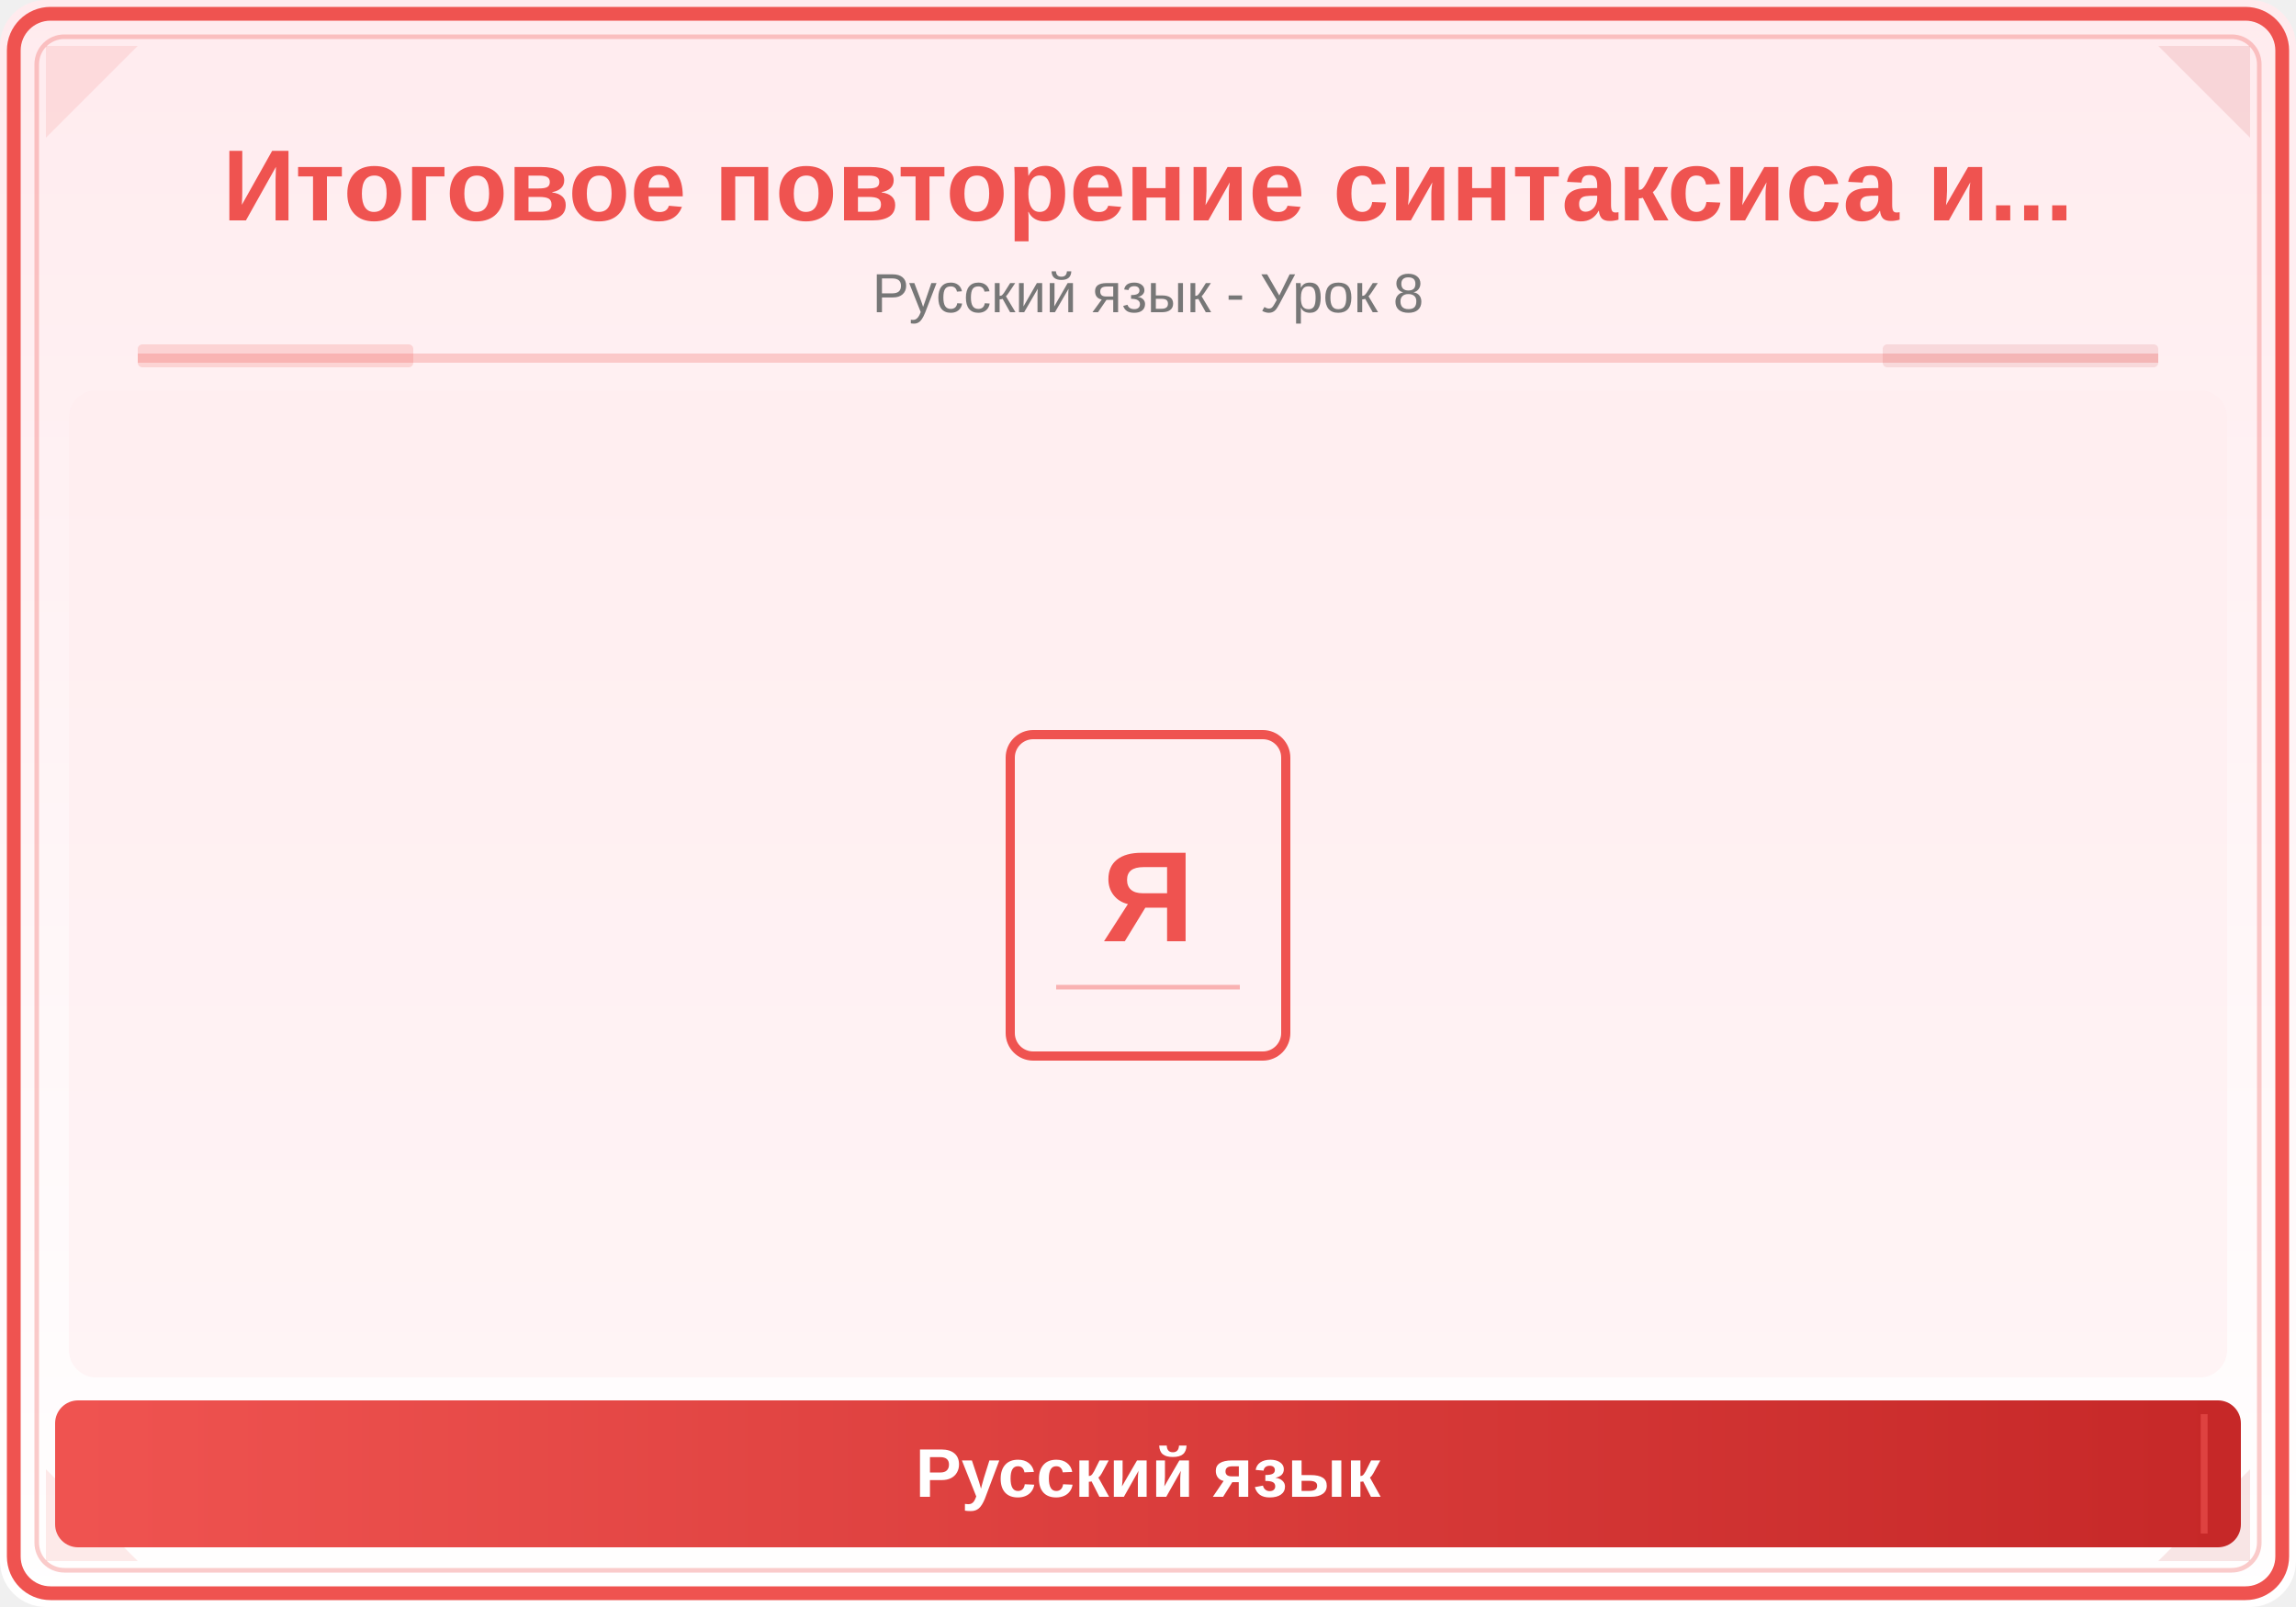
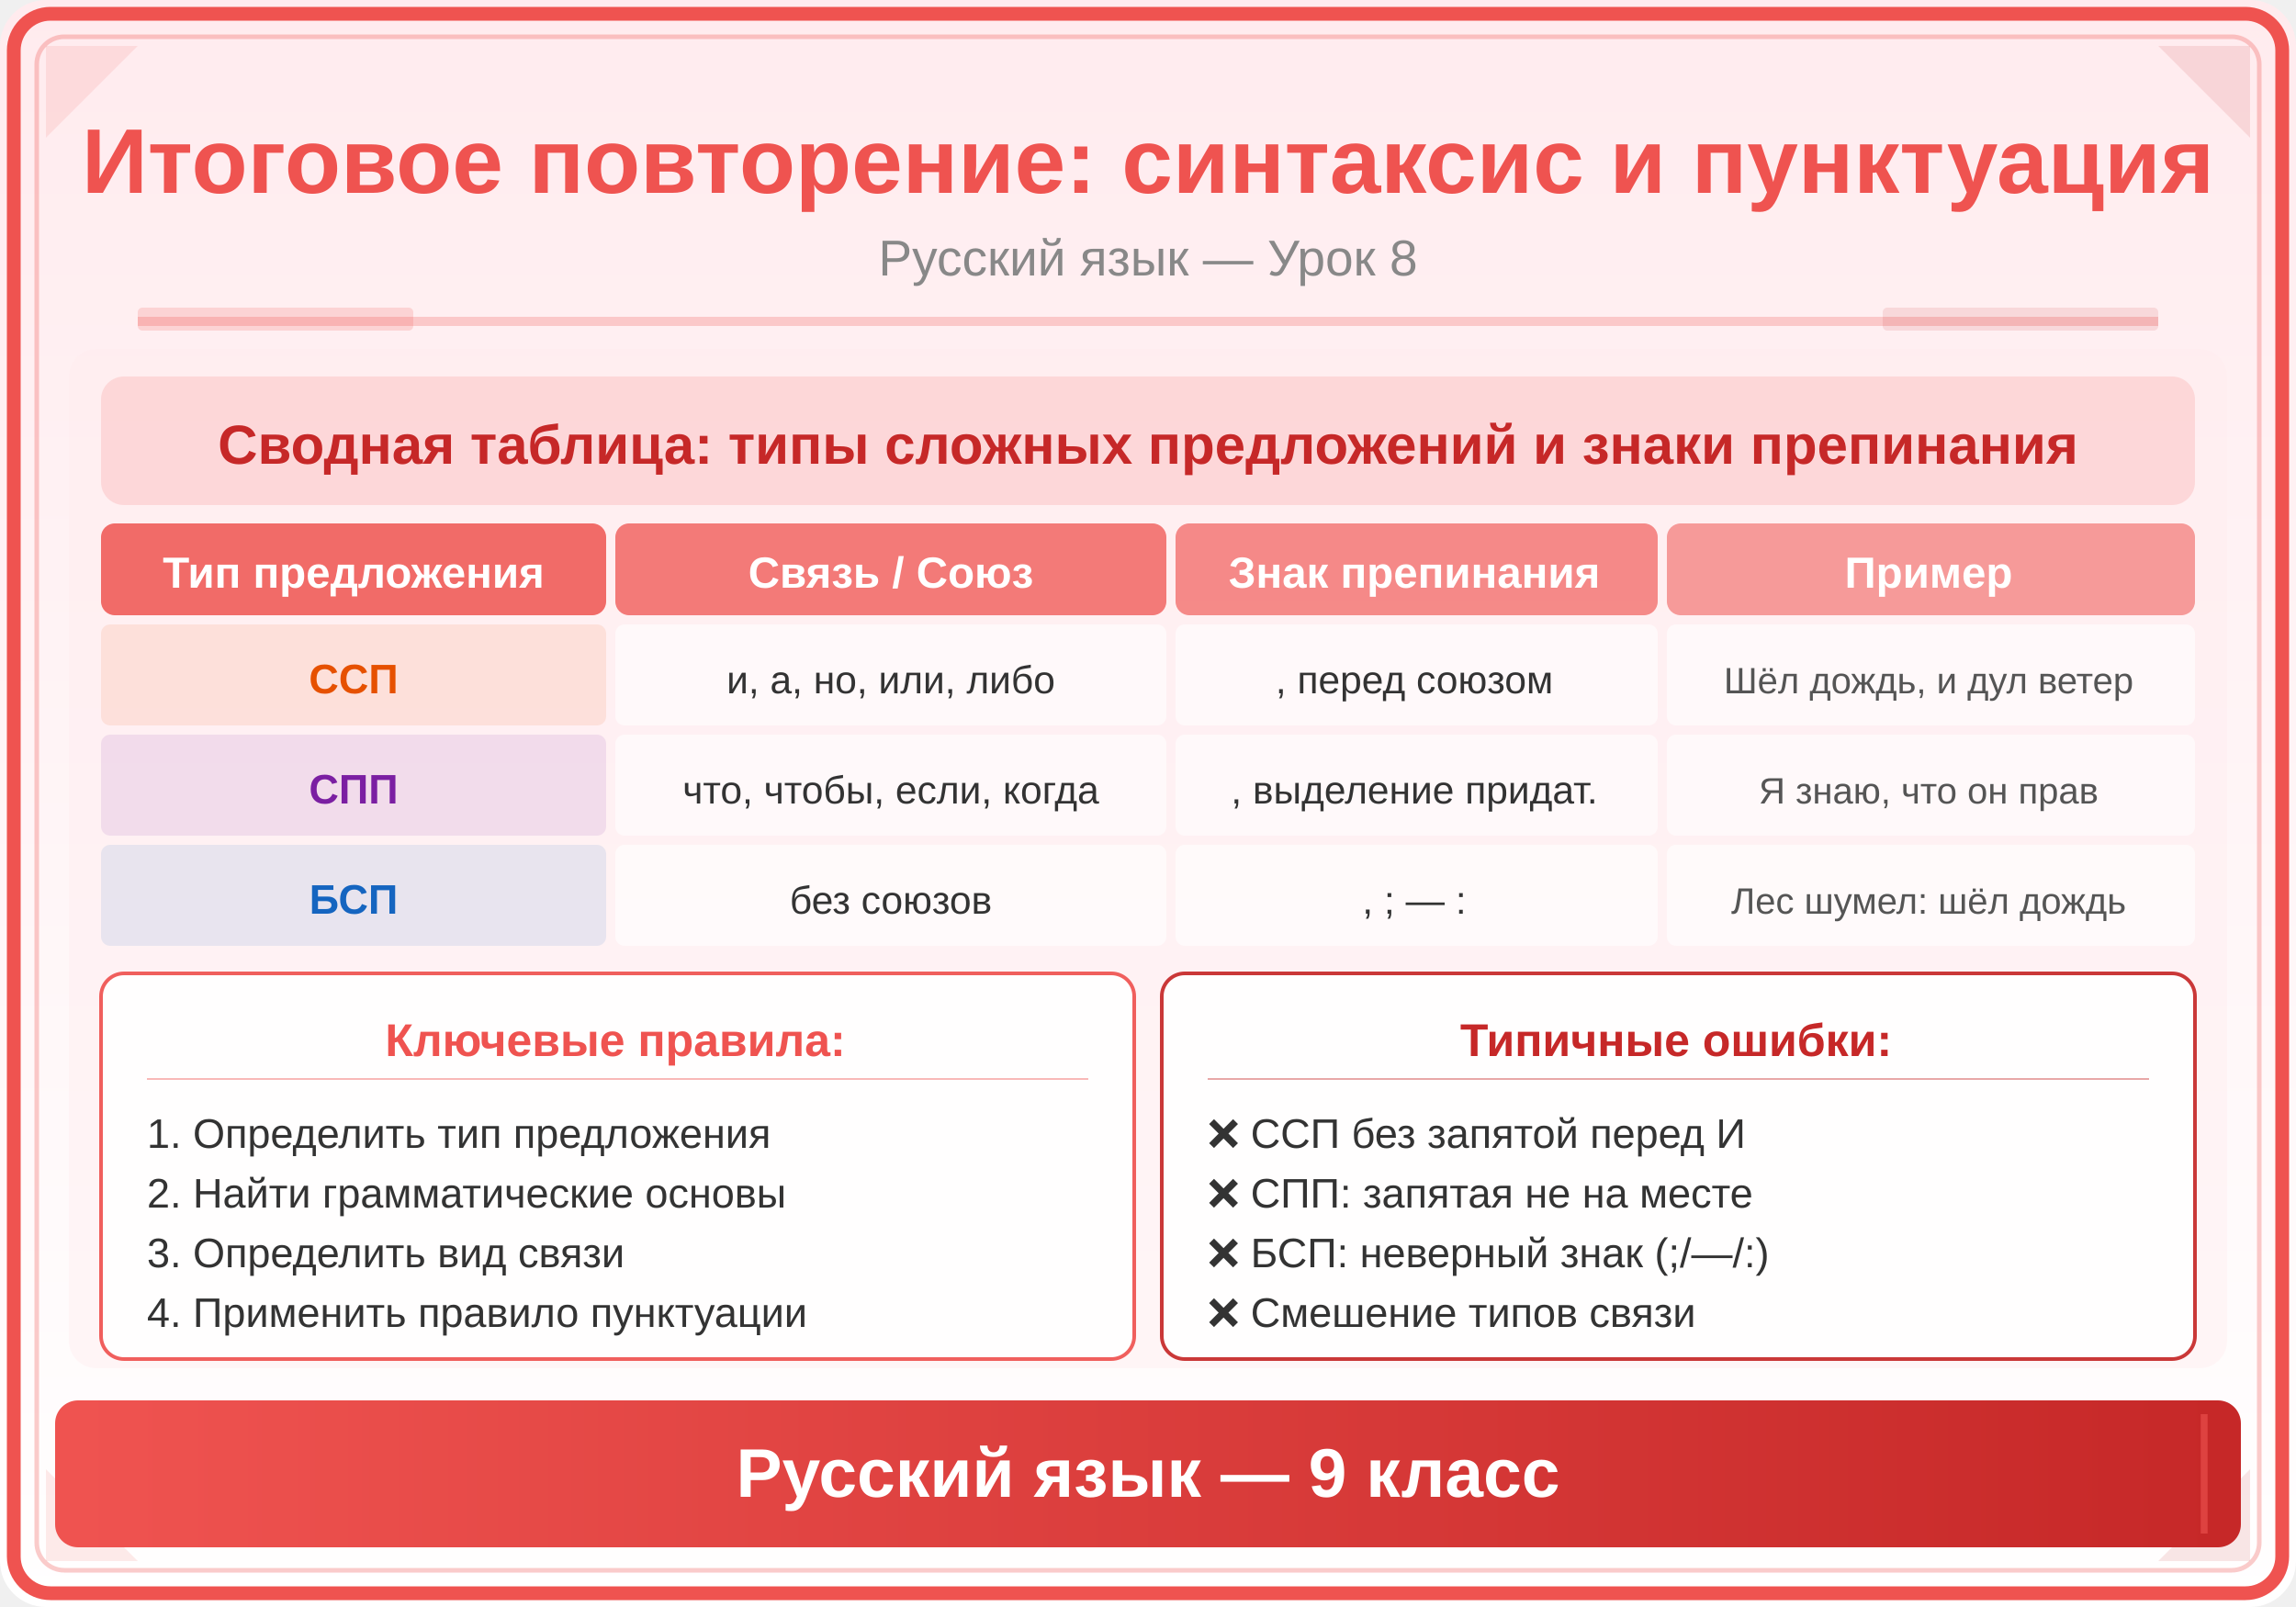
<svg xmlns="http://www.w3.org/2000/svg" viewBox="0 0 500 350">
  <defs>
    <linearGradient id="bg" x1="0" y1="0" x2="0" y2="1">
      <stop offset="0%" stop-color="#FFEBEE" />
      <stop offset="100%" stop-color="#FFFFFF" />
    </linearGradient>
    <linearGradient id="panel" x1="0" y1="0" x2="1" y2="0">
      <stop offset="0%" stop-color="#EF5350" />
      <stop offset="100%" stop-color="#C62828" />
    </linearGradient>
+     <linearGradient id="accent" x1="0" y1="0" x2="1" y2="1">
+       <stop offset="0%" stop-color="#EF9A9A" />
+       <stop offset="100%" stop-color="#EF5350" />
+     </linearGradient>
  </defs>
  <rect width="500" height="350" fill="url(#bg)" rx="10" />
  <rect x="3" y="3" width="494" height="344" rx="8" fill="none" stroke="#EF5350" stroke-width="3" />
  <rect x="8" y="8" width="484" height="334" rx="6" fill="none" stroke="#EF5350" stroke-width="1" opacity="0.3" />
  <polygon points="10,10 30,10 10,30" fill="#EF5350" opacity="0.12" />
  <polygon points="490,10 470,10 490,30" fill="#C62828" opacity="0.12" />
  <polygon points="10,340 30,340 10,320" fill="#EF5350" opacity="0.12" />
  <polygon points="490,340 470,340 490,320" fill="#C62828" opacity="0.12" />
-   <text x="250" y="48" font-family="Arial,sans-serif" font-size="22" font-weight="bold" fill="#EF5350" text-anchor="middle">Итоговое повторение синтаксиса и...</text>
-   <text x="250" y="68" font-family="Arial,sans-serif" font-size="12" fill="#777" text-anchor="middle">Русский язык - Урок 8</text>
-   <line x1="30" y1="78" x2="470" y2="78" stroke="#EF5350" stroke-width="2" opacity="0.25" />
-   <rect x="30" y="75" width="60" height="5" fill="#EF5350" opacity="0.18" rx="1" />
-   <rect x="410" y="75" width="60" height="5" fill="#C62828" opacity="0.12" rx="1" />
-   <clipPath id="ill">
-     <rect x="15" y="85" width="470" height="215" rx="6" />
-   </clipPath>
-   <g clip-path="url(#ill)">
-     <rect x="15" y="85" width="470" height="215" fill="#FFEBEE" opacity="0.5" />
-     <rect x="220" y="160" width="60" height="70" rx="5" fill="none" stroke="#EF5350" stroke-width="2" />
-     <text x="250" y="205" font-family="Arial,sans-serif" font-size="28" fill="#EF5350" text-anchor="middle" font-weight="bold">Я</text>
-     <line x1="230" y1="215" x2="270" y2="215" stroke="#EF5350" stroke-width="1" opacity="0.4" />
-   </g>
+   <text x="250" y="42" font-family="Arial,sans-serif" font-size="20" font-weight="bold" fill="#EF5350" text-anchor="middle">Итоговое повторение: синтаксис и пунктуация</text>
+   <text x="250" y="60" font-family="Arial,sans-serif" font-size="11" fill="#888" text-anchor="middle">Русский язык — Урок 8</text>
+   <line x1="30" y1="70" x2="470" y2="70" stroke="#EF5350" stroke-width="2" opacity="0.25" />
+   <rect x="30" y="67" width="60" height="5" fill="#EF5350" opacity="0.18" rx="1" />
+   <rect x="410" y="67" width="60" height="5" fill="#C62828" opacity="0.12" rx="1" />
+   <rect x="15" y="76" width="470" height="222" rx="6" fill="#FFEBEE" opacity="0.4" />
+   <rect x="22" y="82" width="456" height="28" rx="5" fill="#EF5350" opacity="0.15" />
+   <text x="250" y="101" font-family="Arial,sans-serif" font-size="12" font-weight="bold" fill="#C62828" text-anchor="middle">Сводная таблица: типы сложных предложений и знаки препинания</text>
+   <rect x="22" y="114" width="110" height="20" rx="3" fill="#EF5350" opacity="0.85" />
+   <text x="77" y="128" font-family="Arial,sans-serif" font-size="9.5" font-weight="bold" fill="white" text-anchor="middle">Тип предложения</text>
+   <rect x="134" y="114" width="120" height="20" rx="3" fill="#EF5350" opacity="0.75" />
+   <text x="194" y="128" font-family="Arial,sans-serif" font-size="9.5" font-weight="bold" fill="white" text-anchor="middle">Связь / Союз</text>
+   <rect x="256" y="114" width="105" height="20" rx="3" fill="#EF5350" opacity="0.65" />
+   <text x="308" y="128" font-family="Arial,sans-serif" font-size="9.5" font-weight="bold" fill="white" text-anchor="middle">Знак препинания</text>
+   <rect x="363" y="114" width="115" height="20" rx="3" fill="#EF5350" opacity="0.55" />
+   <text x="420" y="128" font-family="Arial,sans-serif" font-size="9.5" font-weight="bold" fill="white" text-anchor="middle">Пример</text>
+   <rect x="22" y="136" width="110" height="22" rx="2" fill="#E65100" opacity="0.1" />
+   <text x="77" y="151" font-family="Arial,sans-serif" font-size="9" fill="#E65100" text-anchor="middle" font-weight="bold">ССП</text>
+   <rect x="134" y="136" width="120" height="22" rx="2" fill="white" opacity="0.6" />
+   <text x="194" y="151" font-family="Arial,sans-serif" font-size="8.5" fill="#333" text-anchor="middle">и, а, но, или, либо</text>
+   <rect x="256" y="136" width="105" height="22" rx="2" fill="white" opacity="0.6" />
+   <text x="308" y="151" font-family="Arial,sans-serif" font-size="8.5" fill="#333" text-anchor="middle">, перед союзом</text>
+   <rect x="363" y="136" width="115" height="22" rx="2" fill="white" opacity="0.6" />
+   <text x="420" y="151" font-family="Arial,sans-serif" font-size="8" fill="#555" text-anchor="middle">Шёл дождь, и дул ветер</text>
+   <rect x="22" y="160" width="110" height="22" rx="2" fill="#7B1FA2" opacity="0.1" />
+   <text x="77" y="175" font-family="Arial,sans-serif" font-size="9" fill="#7B1FA2" text-anchor="middle" font-weight="bold">СПП</text>
+   <rect x="134" y="160" width="120" height="22" rx="2" fill="white" opacity="0.6" />
+   <text x="194" y="175" font-family="Arial,sans-serif" font-size="8.5" fill="#333" text-anchor="middle">что, чтобы, если, когда</text>
+   <rect x="256" y="160" width="105" height="22" rx="2" fill="white" opacity="0.6" />
+   <text x="308" y="175" font-family="Arial,sans-serif" font-size="8.5" fill="#333" text-anchor="middle">, выделение придат.</text>
+   <rect x="363" y="160" width="115" height="22" rx="2" fill="white" opacity="0.6" />
+   <text x="420" y="175" font-family="Arial,sans-serif" font-size="8" fill="#555" text-anchor="middle">Я знаю, что он прав</text>
+   <rect x="22" y="184" width="110" height="22" rx="2" fill="#1565C0" opacity="0.1" />
+   <text x="77" y="199" font-family="Arial,sans-serif" font-size="9" fill="#1565C0" text-anchor="middle" font-weight="bold">БСП</text>
+   <rect x="134" y="184" width="120" height="22" rx="2" fill="white" opacity="0.6" />
+   <text x="194" y="199" font-family="Arial,sans-serif" font-size="8.5" fill="#333" text-anchor="middle">без союзов</text>
+   <rect x="256" y="184" width="105" height="22" rx="2" fill="white" opacity="0.6" />
+   <text x="308" y="199" font-family="Arial,sans-serif" font-size="8.5" fill="#333" text-anchor="middle">, ; — :</text>
+   <rect x="363" y="184" width="115" height="22" rx="2" fill="white" opacity="0.6" />
+   <text x="420" y="199" font-family="Arial,sans-serif" font-size="8" fill="#555" text-anchor="middle">Лес шумел: шёл дождь</text>
+   <rect x="22" y="212" width="225" height="84" rx="5" fill="white" opacity="0.92" stroke="#EF5350" stroke-width="0.8" />
+   <text x="134" y="230" font-family="Arial,sans-serif" font-size="10" font-weight="bold" fill="#EF5350" text-anchor="middle">Ключевые правила:</text>
+   <line x1="32" y1="235" x2="237" y2="235" stroke="#EF5350" stroke-width="0.4" opacity="0.4" />
+   <text x="32" y="250" font-family="Arial,sans-serif" font-size="9" fill="#333">1. Определить тип предложения</text>
+   <text x="32" y="263" font-family="Arial,sans-serif" font-size="9" fill="#333">2. Найти грамматические основы</text>
+   <text x="32" y="276" font-family="Arial,sans-serif" font-size="9" fill="#333">3. Определить вид связи</text>
+   <text x="32" y="289" font-family="Arial,sans-serif" font-size="9" fill="#333">4. Применить правило пунктуации</text>
+   <rect x="253" y="212" width="225" height="84" rx="5" fill="white" opacity="0.92" stroke="#C62828" stroke-width="0.8" />
+   <text x="365" y="230" font-family="Arial,sans-serif" font-size="10" font-weight="bold" fill="#C62828" text-anchor="middle">Типичные ошибки:</text>
+   <line x1="263" y1="235" x2="468" y2="235" stroke="#C62828" stroke-width="0.4" opacity="0.4" />
+   <text x="263" y="250" font-family="Arial,sans-serif" font-size="9" fill="#333">❌ ССП без запятой перед И</text>
+   <text x="263" y="263" font-family="Arial,sans-serif" font-size="9" fill="#333">❌ СПП: запятая не на месте</text>
+   <text x="263" y="276" font-family="Arial,sans-serif" font-size="9" fill="#333">❌ БСП: неверный знак (;/—/:)</text>
+   <text x="263" y="289" font-family="Arial,sans-serif" font-size="9" fill="#333">❌ Смешение типов связи</text>
  <rect x="12" y="305" width="476" height="32" rx="5" fill="url(#panel)" />
  <line x1="20" y1="308" x2="20" y2="334" stroke="#EF5350" stroke-width="1.5" opacity="0.6" />
  <line x1="480" y1="308" x2="480" y2="334" stroke="#EF5350" stroke-width="1.5" opacity="0.6" />
-   <text x="250" y="326" font-family="Arial,sans-serif" font-size="15" text-anchor="middle" fill="white" font-weight="bold">Русский язык</text>
+   <text x="250" y="326" font-family="Arial,sans-serif" font-size="15" text-anchor="middle" fill="white" font-weight="bold">Русский язык — 9 класс</text>
</svg>
